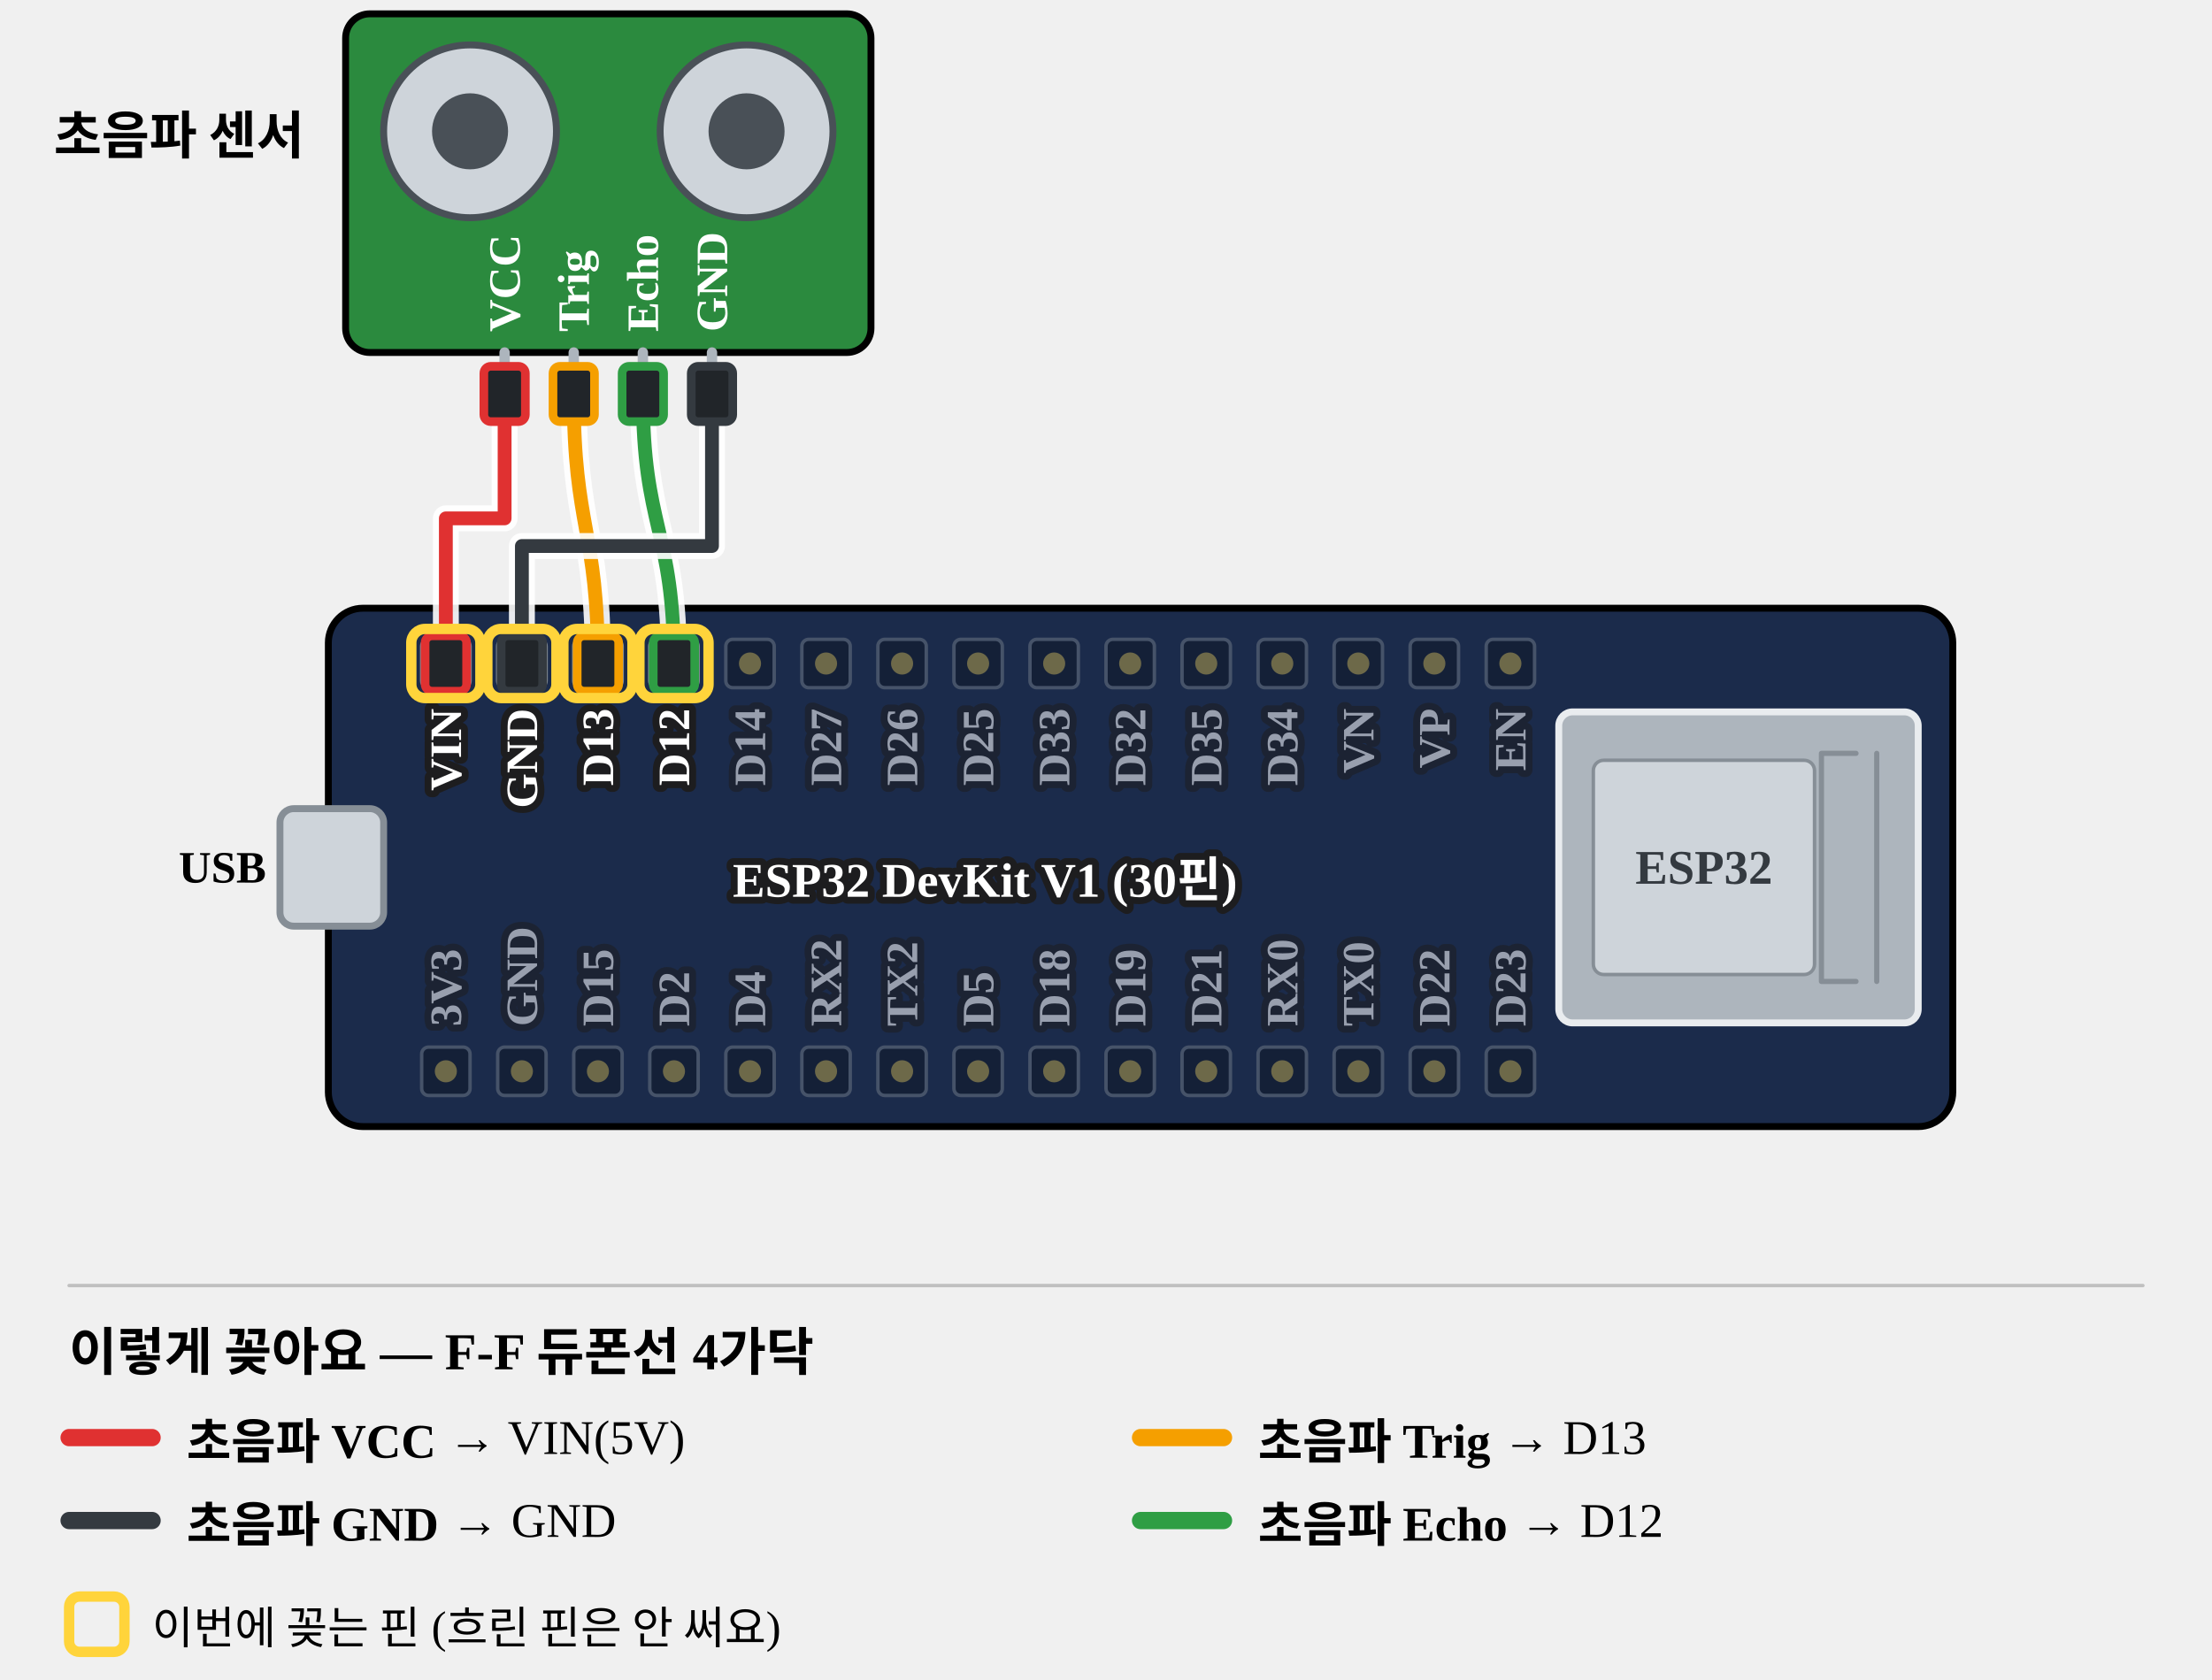
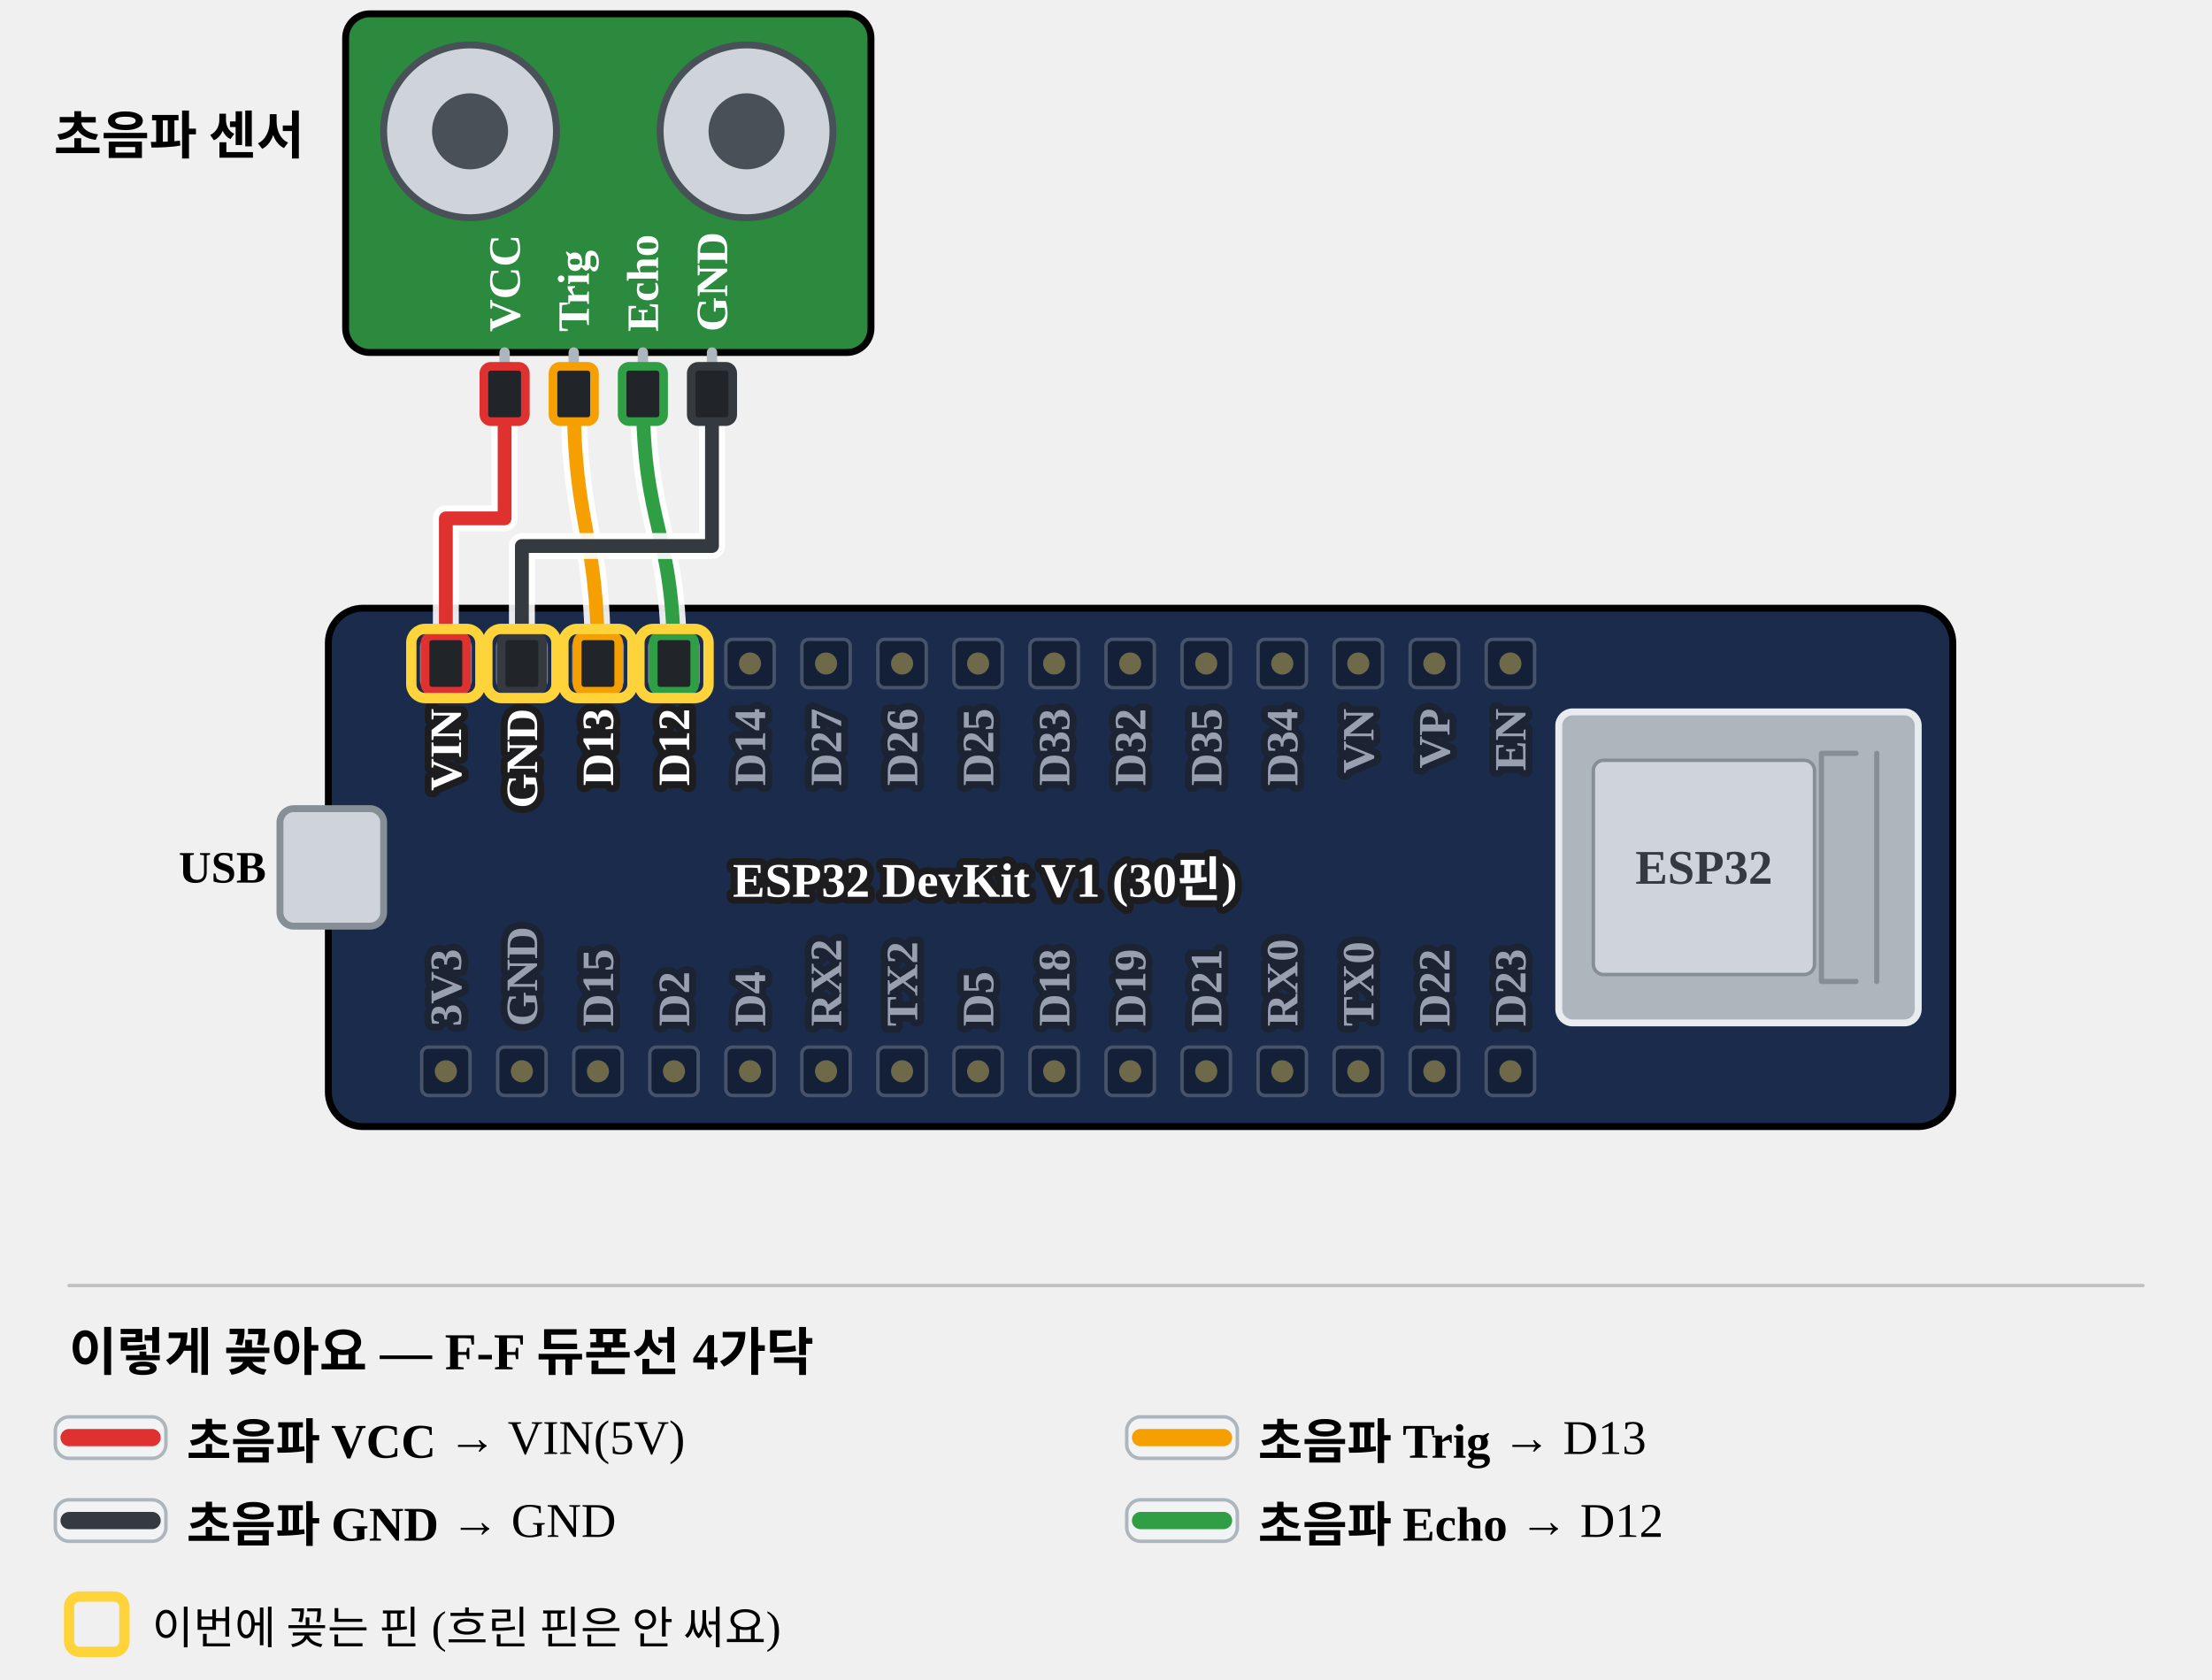
<svg xmlns="http://www.w3.org/2000/svg" viewBox="0 0 640 486" role="img" aria-labelledby="wuk-title" font-family="inherit" fill="none" stroke="currentColor" stroke-width="2" stroke-linecap="round" stroke-linejoin="round">
  <rect x="95" y="176" width="470" height="150" rx="10" fill="#1b2b4b" stroke="currentColor" />
  <rect x="81" y="234" width="30" height="34" rx="4" fill="#ced4da" stroke="#868e96" />
  <rect x="451" y="206" width="104" height="90" rx="4" fill="#adb5bd" stroke="#e9ecef" />
  <path d="M537 218 h-10 v66 h10 M543 218 v66" stroke="#868e96" stroke-width="1.5" />
  <rect x="461" y="220" width="64" height="62" rx="3" fill="#ced4da" stroke="#868e96" stroke-width="1" />
  <text x="493" y="251" text-anchor="middle" dominant-baseline="central" font-size="14" font-weight="700" fill="#343a40" stroke="none">ESP32</text>
  <g opacity="1">
    <rect x="122" y="185" width="14" height="14" rx="2" fill="#0b0f19" stroke="#868e96" stroke-width="1" />
    <circle cx="129" cy="192" r="3.2" fill="#e8c547" stroke="none" />
  </g>
  <g opacity="1">
    <rect x="144" y="185" width="14" height="14" rx="2" fill="#0b0f19" stroke="#868e96" stroke-width="1" />
    <circle cx="151" cy="192" r="3.2" fill="#e8c547" stroke="none" />
  </g>
  <g opacity="1">
    <rect x="166" y="185" width="14" height="14" rx="2" fill="#0b0f19" stroke="#868e96" stroke-width="1" />
    <circle cx="173" cy="192" r="3.2" fill="#e8c547" stroke="none" />
  </g>
  <g opacity="1">
    <rect x="188" y="185" width="14" height="14" rx="2" fill="#0b0f19" stroke="#868e96" stroke-width="1" />
    <circle cx="195" cy="192" r="3.2" fill="#e8c547" stroke="none" />
  </g>
  <g opacity="0.4">
    <rect x="210" y="185" width="14" height="14" rx="2" fill="#0b0f19" stroke="#868e96" stroke-width="1" />
    <circle cx="217" cy="192" r="3.2" fill="#e8c547" stroke="none" />
  </g>
  <g opacity="0.4">
    <rect x="232" y="185" width="14" height="14" rx="2" fill="#0b0f19" stroke="#868e96" stroke-width="1" />
    <circle cx="239" cy="192" r="3.2" fill="#e8c547" stroke="none" />
  </g>
  <g opacity="0.4">
    <rect x="254" y="185" width="14" height="14" rx="2" fill="#0b0f19" stroke="#868e96" stroke-width="1" />
    <circle cx="261" cy="192" r="3.2" fill="#e8c547" stroke="none" />
  </g>
  <g opacity="0.4">
    <rect x="276" y="185" width="14" height="14" rx="2" fill="#0b0f19" stroke="#868e96" stroke-width="1" />
    <circle cx="283" cy="192" r="3.2" fill="#e8c547" stroke="none" />
  </g>
  <g opacity="0.4">
    <rect x="298" y="185" width="14" height="14" rx="2" fill="#0b0f19" stroke="#868e96" stroke-width="1" />
    <circle cx="305" cy="192" r="3.2" fill="#e8c547" stroke="none" />
  </g>
  <g opacity="0.4">
    <rect x="320" y="185" width="14" height="14" rx="2" fill="#0b0f19" stroke="#868e96" stroke-width="1" />
    <circle cx="327" cy="192" r="3.2" fill="#e8c547" stroke="none" />
  </g>
  <g opacity="0.4">
    <rect x="342" y="185" width="14" height="14" rx="2" fill="#0b0f19" stroke="#868e96" stroke-width="1" />
    <circle cx="349" cy="192" r="3.2" fill="#e8c547" stroke="none" />
  </g>
  <g opacity="0.4">
    <rect x="364" y="185" width="14" height="14" rx="2" fill="#0b0f19" stroke="#868e96" stroke-width="1" />
    <circle cx="371" cy="192" r="3.2" fill="#e8c547" stroke="none" />
  </g>
  <g opacity="0.4">
    <rect x="386" y="185" width="14" height="14" rx="2" fill="#0b0f19" stroke="#868e96" stroke-width="1" />
    <circle cx="393" cy="192" r="3.2" fill="#e8c547" stroke="none" />
  </g>
  <g opacity="0.4">
    <rect x="408" y="185" width="14" height="14" rx="2" fill="#0b0f19" stroke="#868e96" stroke-width="1" />
    <circle cx="415" cy="192" r="3.2" fill="#e8c547" stroke="none" />
  </g>
  <g opacity="0.4">
    <rect x="430" y="185" width="14" height="14" rx="2" fill="#0b0f19" stroke="#868e96" stroke-width="1" />
    <circle cx="437" cy="192" r="3.2" fill="#e8c547" stroke="none" />
  </g>
  <g opacity="0.4">
    <rect x="122" y="303" width="14" height="14" rx="2" fill="#0b0f19" stroke="#868e96" stroke-width="1" />
    <circle cx="129" cy="310" r="3.2" fill="#e8c547" stroke="none" />
  </g>
  <g opacity="0.4">
    <rect x="144" y="303" width="14" height="14" rx="2" fill="#0b0f19" stroke="#868e96" stroke-width="1" />
    <circle cx="151" cy="310" r="3.2" fill="#e8c547" stroke="none" />
  </g>
  <g opacity="0.4">
    <rect x="166" y="303" width="14" height="14" rx="2" fill="#0b0f19" stroke="#868e96" stroke-width="1" />
    <circle cx="173" cy="310" r="3.2" fill="#e8c547" stroke="none" />
  </g>
  <g opacity="0.4">
    <rect x="188" y="303" width="14" height="14" rx="2" fill="#0b0f19" stroke="#868e96" stroke-width="1" />
    <circle cx="195" cy="310" r="3.2" fill="#e8c547" stroke="none" />
  </g>
  <g opacity="0.4">
    <rect x="210" y="303" width="14" height="14" rx="2" fill="#0b0f19" stroke="#868e96" stroke-width="1" />
    <circle cx="217" cy="310" r="3.2" fill="#e8c547" stroke="none" />
  </g>
  <g opacity="0.4">
    <rect x="232" y="303" width="14" height="14" rx="2" fill="#0b0f19" stroke="#868e96" stroke-width="1" />
    <circle cx="239" cy="310" r="3.2" fill="#e8c547" stroke="none" />
  </g>
  <g opacity="0.4">
    <rect x="254" y="303" width="14" height="14" rx="2" fill="#0b0f19" stroke="#868e96" stroke-width="1" />
    <circle cx="261" cy="310" r="3.2" fill="#e8c547" stroke="none" />
  </g>
  <g opacity="0.4">
    <rect x="276" y="303" width="14" height="14" rx="2" fill="#0b0f19" stroke="#868e96" stroke-width="1" />
    <circle cx="283" cy="310" r="3.2" fill="#e8c547" stroke="none" />
  </g>
  <g opacity="0.4">
    <rect x="298" y="303" width="14" height="14" rx="2" fill="#0b0f19" stroke="#868e96" stroke-width="1" />
    <circle cx="305" cy="310" r="3.2" fill="#e8c547" stroke="none" />
  </g>
  <g opacity="0.4">
    <rect x="320" y="303" width="14" height="14" rx="2" fill="#0b0f19" stroke="#868e96" stroke-width="1" />
    <circle cx="327" cy="310" r="3.2" fill="#e8c547" stroke="none" />
  </g>
  <g opacity="0.4">
    <rect x="342" y="303" width="14" height="14" rx="2" fill="#0b0f19" stroke="#868e96" stroke-width="1" />
    <circle cx="349" cy="310" r="3.2" fill="#e8c547" stroke="none" />
  </g>
  <g opacity="0.4">
    <rect x="364" y="303" width="14" height="14" rx="2" fill="#0b0f19" stroke="#868e96" stroke-width="1" />
    <circle cx="371" cy="310" r="3.2" fill="#e8c547" stroke="none" />
  </g>
  <g opacity="0.4">
    <rect x="386" y="303" width="14" height="14" rx="2" fill="#0b0f19" stroke="#868e96" stroke-width="1" />
    <circle cx="393" cy="310" r="3.2" fill="#e8c547" stroke="none" />
  </g>
  <g opacity="0.4">
    <rect x="408" y="303" width="14" height="14" rx="2" fill="#0b0f19" stroke="#868e96" stroke-width="1" />
    <circle cx="415" cy="310" r="3.2" fill="#e8c547" stroke="none" />
  </g>
  <g opacity="0.4">
    <rect x="430" y="303" width="14" height="14" rx="2" fill="#0b0f19" stroke="#868e96" stroke-width="1" />
    <circle cx="437" cy="310" r="3.2" fill="#e8c547" stroke="none" />
  </g>
  <rect x="100" y="4" width="152" height="98" rx="7" fill="#2b8a3e" stroke="currentColor" />
  <circle cx="136" cy="38" r="25" fill="#ced4da" stroke="#495057" />
  <circle cx="136" cy="38" r="11" fill="#495057" stroke="none" />
  <circle cx="216" cy="38" r="25" fill="#ced4da" stroke="#495057" />
  <circle cx="216" cy="38" r="11" fill="#495057" stroke="none" />
  <path d="M146 102 V114" stroke="#adb5bd" stroke-width="3" />
  <text x="146" y="96" transform="rotate(-90 146 96)" dominant-baseline="central" font-size="13" font-weight="700" fill="#ffffff" stroke="none">VCC</text>
  <path d="M166 102 V114" stroke="#adb5bd" stroke-width="3" />
  <text x="166" y="96" transform="rotate(-90 166 96)" dominant-baseline="central" font-size="13" font-weight="700" fill="#ffffff" stroke="none">Trig</text>
  <path d="M186 102 V114" stroke="#adb5bd" stroke-width="3" />
  <text x="186" y="96" transform="rotate(-90 186 96)" dominant-baseline="central" font-size="13" font-weight="700" fill="#ffffff" stroke="none">Echo</text>
  <path d="M206 102 V114" stroke="#adb5bd" stroke-width="3" />
  <text x="206" y="96" transform="rotate(-90 206 96)" dominant-baseline="central" font-size="13" font-weight="700" fill="#ffffff" stroke="none">GND</text>
  <text x="88" y="38" text-anchor="end" dominant-baseline="central" font-size="15" font-weight="700" fill="currentColor" stroke="none">초음파 센서</text>
  <path d="M166 114 C166 153 173 153 173 192" stroke="#ffffff" stroke-width="7.5" stroke-opacity="0.9" />
  <path d="M166 114 C166 153 173 153 173 192" stroke="#f59f00" stroke-width="4" />
  <rect x="160" y="106" width="12" height="16" rx="2" fill="#212529" stroke="#f59f00" stroke-width="2.5" />
  <rect x="167" y="184" width="12" height="16" rx="2" fill="#212529" stroke="#f59f00" stroke-width="2.5" />
  <path d="M186 114 C186 153 195 153 195 192" stroke="#ffffff" stroke-width="7.5" stroke-opacity="0.9" />
  <path d="M186 114 C186 153 195 153 195 192" stroke="#2f9e44" stroke-width="4" />
  <rect x="180" y="106" width="12" height="16" rx="2" fill="#212529" stroke="#2f9e44" stroke-width="2.5" />
  <rect x="189" y="184" width="12" height="16" rx="2" fill="#212529" stroke="#2f9e44" stroke-width="2.5" />
  <path d="M146 114 L146 150 L129 150 L129 192" stroke="#ffffff" stroke-width="7.5" stroke-opacity="0.9" />
  <path d="M146 114 L146 150 L129 150 L129 192" stroke="#e03131" stroke-width="4" />
  <rect x="140" y="106" width="12" height="16" rx="2" fill="#212529" stroke="#e03131" stroke-width="2.5" />
  <rect x="123" y="184" width="12" height="16" rx="2" fill="#212529" stroke="#e03131" stroke-width="2.5" />
  <path d="M206 114 L206 158 L151 158 L151 192" stroke="#ffffff" stroke-width="7.5" stroke-opacity="0.9" />
  <path d="M206 114 L206 158 L151 158 L151 192" stroke="#343a40" stroke-width="4" />
  <rect x="200" y="106" width="12" height="16" rx="2" fill="#212529" stroke="#343a40" stroke-width="2.5" />
  <rect x="145" y="184" width="12" height="16" rx="2" fill="#212529" stroke="#343a40" stroke-width="2.5" />
  <text x="77" y="251" text-anchor="end" dominant-baseline="central" font-size="13" font-weight="700" fill="currentColor" stroke="none">USB</text>
  <text x="285" y="251" text-anchor="middle" dominant-baseline="central" font-size="14" font-weight="700" fill="#ffffff" stroke="#1d1d1f" stroke-width="4" paint-order="stroke" opacity="1">ESP32 DevKit V1 (30핀)</text>
  <text x="129" y="205" transform="rotate(-90 129 205)" text-anchor="end" dominant-baseline="central" font-size="13" font-weight="700" fill="#ffffff" stroke="#1d1d1f" stroke-width="4" paint-order="stroke" opacity="1">VIN</text>
  <text x="151" y="205" transform="rotate(-90 151 205)" text-anchor="end" dominant-baseline="central" font-size="13" font-weight="700" fill="#ffffff" stroke="#1d1d1f" stroke-width="4" paint-order="stroke" opacity="1">GND</text>
  <text x="173" y="205" transform="rotate(-90 173 205)" text-anchor="end" dominant-baseline="central" font-size="13" font-weight="700" fill="#ffffff" stroke="#1d1d1f" stroke-width="4" paint-order="stroke" opacity="1">D13</text>
  <text x="195" y="205" transform="rotate(-90 195 205)" text-anchor="end" dominant-baseline="central" font-size="13" font-weight="700" fill="#ffffff" stroke="#1d1d1f" stroke-width="4" paint-order="stroke" opacity="1">D12</text>
  <text x="217" y="205" transform="rotate(-90 217 205)" text-anchor="end" dominant-baseline="central" font-size="13" font-weight="700" fill="#ffffff" stroke="#1d1d1f" stroke-width="4" paint-order="stroke" opacity="0.55">D14</text>
  <text x="239" y="205" transform="rotate(-90 239 205)" text-anchor="end" dominant-baseline="central" font-size="13" font-weight="700" fill="#ffffff" stroke="#1d1d1f" stroke-width="4" paint-order="stroke" opacity="0.55">D27</text>
  <text x="261" y="205" transform="rotate(-90 261 205)" text-anchor="end" dominant-baseline="central" font-size="13" font-weight="700" fill="#ffffff" stroke="#1d1d1f" stroke-width="4" paint-order="stroke" opacity="0.55">D26</text>
  <text x="283" y="205" transform="rotate(-90 283 205)" text-anchor="end" dominant-baseline="central" font-size="13" font-weight="700" fill="#ffffff" stroke="#1d1d1f" stroke-width="4" paint-order="stroke" opacity="0.55">D25</text>
  <text x="305" y="205" transform="rotate(-90 305 205)" text-anchor="end" dominant-baseline="central" font-size="13" font-weight="700" fill="#ffffff" stroke="#1d1d1f" stroke-width="4" paint-order="stroke" opacity="0.55">D33</text>
  <text x="327" y="205" transform="rotate(-90 327 205)" text-anchor="end" dominant-baseline="central" font-size="13" font-weight="700" fill="#ffffff" stroke="#1d1d1f" stroke-width="4" paint-order="stroke" opacity="0.55">D32</text>
  <text x="349" y="205" transform="rotate(-90 349 205)" text-anchor="end" dominant-baseline="central" font-size="13" font-weight="700" fill="#ffffff" stroke="#1d1d1f" stroke-width="4" paint-order="stroke" opacity="0.55">D35</text>
  <text x="371" y="205" transform="rotate(-90 371 205)" text-anchor="end" dominant-baseline="central" font-size="13" font-weight="700" fill="#ffffff" stroke="#1d1d1f" stroke-width="4" paint-order="stroke" opacity="0.55">D34</text>
  <text x="393" y="205" transform="rotate(-90 393 205)" text-anchor="end" dominant-baseline="central" font-size="13" font-weight="700" fill="#ffffff" stroke="#1d1d1f" stroke-width="4" paint-order="stroke" opacity="0.55">VN</text>
  <text x="415" y="205" transform="rotate(-90 415 205)" text-anchor="end" dominant-baseline="central" font-size="13" font-weight="700" fill="#ffffff" stroke="#1d1d1f" stroke-width="4" paint-order="stroke" opacity="0.55">VP</text>
  <text x="437" y="205" transform="rotate(-90 437 205)" text-anchor="end" dominant-baseline="central" font-size="13" font-weight="700" fill="#ffffff" stroke="#1d1d1f" stroke-width="4" paint-order="stroke" opacity="0.55">EN</text>
  <text x="129" y="297" transform="rotate(-90 129 297)" dominant-baseline="central" font-size="13" font-weight="700" fill="#ffffff" stroke="#1d1d1f" stroke-width="4" paint-order="stroke" opacity="0.55">3V3</text>
  <text x="151" y="297" transform="rotate(-90 151 297)" dominant-baseline="central" font-size="13" font-weight="700" fill="#ffffff" stroke="#1d1d1f" stroke-width="4" paint-order="stroke" opacity="0.55">GND</text>
  <text x="173" y="297" transform="rotate(-90 173 297)" dominant-baseline="central" font-size="13" font-weight="700" fill="#ffffff" stroke="#1d1d1f" stroke-width="4" paint-order="stroke" opacity="0.55">D15</text>
  <text x="195" y="297" transform="rotate(-90 195 297)" dominant-baseline="central" font-size="13" font-weight="700" fill="#ffffff" stroke="#1d1d1f" stroke-width="4" paint-order="stroke" opacity="0.55">D2</text>
  <text x="217" y="297" transform="rotate(-90 217 297)" dominant-baseline="central" font-size="13" font-weight="700" fill="#ffffff" stroke="#1d1d1f" stroke-width="4" paint-order="stroke" opacity="0.55">D4</text>
  <text x="239" y="297" transform="rotate(-90 239 297)" dominant-baseline="central" font-size="13" font-weight="700" fill="#ffffff" stroke="#1d1d1f" stroke-width="4" paint-order="stroke" opacity="0.55">RX2</text>
  <text x="261" y="297" transform="rotate(-90 261 297)" dominant-baseline="central" font-size="13" font-weight="700" fill="#ffffff" stroke="#1d1d1f" stroke-width="4" paint-order="stroke" opacity="0.55">TX2</text>
  <text x="283" y="297" transform="rotate(-90 283 297)" dominant-baseline="central" font-size="13" font-weight="700" fill="#ffffff" stroke="#1d1d1f" stroke-width="4" paint-order="stroke" opacity="0.55">D5</text>
  <text x="305" y="297" transform="rotate(-90 305 297)" dominant-baseline="central" font-size="13" font-weight="700" fill="#ffffff" stroke="#1d1d1f" stroke-width="4" paint-order="stroke" opacity="0.55">D18</text>
  <text x="327" y="297" transform="rotate(-90 327 297)" dominant-baseline="central" font-size="13" font-weight="700" fill="#ffffff" stroke="#1d1d1f" stroke-width="4" paint-order="stroke" opacity="0.55">D19</text>
  <text x="349" y="297" transform="rotate(-90 349 297)" dominant-baseline="central" font-size="13" font-weight="700" fill="#ffffff" stroke="#1d1d1f" stroke-width="4" paint-order="stroke" opacity="0.55">D21</text>
  <text x="371" y="297" transform="rotate(-90 371 297)" dominant-baseline="central" font-size="13" font-weight="700" fill="#ffffff" stroke="#1d1d1f" stroke-width="4" paint-order="stroke" opacity="0.55">RX0</text>
  <text x="393" y="297" transform="rotate(-90 393 297)" dominant-baseline="central" font-size="13" font-weight="700" fill="#ffffff" stroke="#1d1d1f" stroke-width="4" paint-order="stroke" opacity="0.55">TX0</text>
  <text x="415" y="297" transform="rotate(-90 415 297)" dominant-baseline="central" font-size="13" font-weight="700" fill="#ffffff" stroke="#1d1d1f" stroke-width="4" paint-order="stroke" opacity="0.55">D22</text>
  <text x="437" y="297" transform="rotate(-90 437 297)" dominant-baseline="central" font-size="13" font-weight="700" fill="#ffffff" stroke="#1d1d1f" stroke-width="4" paint-order="stroke" opacity="0.55">D23</text>
  <rect x="163" y="182" width="20" height="20" rx="4" fill="none" stroke="#ffd43b" stroke-width="3" />
  <rect x="185" y="182" width="20" height="20" rx="4" fill="none" stroke="#ffd43b" stroke-width="3" />
  <rect x="119" y="182" width="20" height="20" rx="4" fill="none" stroke="#ffd43b" stroke-width="3" />
  <rect x="141" y="182" width="20" height="20" rx="4" fill="none" stroke="#ffd43b" stroke-width="3" />
  <path d="M20 372 H620" stroke="currentColor" stroke-opacity="0.2" stroke-width="1" />
  <text x="20" y="390" dominant-baseline="central" font-size="15" font-weight="700" fill="currentColor" stroke="none">이렇게 꽂아요 — F-F 듀폰선 4가닥</text>
+   <rect x="16" y="410" width="32" height="12" rx="4" fill="#f1f3f5" stroke="#adb5bd" stroke-width="1" />
  <path d="M20 416 h24" stroke="#e03131" stroke-width="5" />
  <text x="54" y="416" dominant-baseline="central" font-size="14" fill="currentColor" stroke="none">
    <tspan font-weight="700">초음파 VCC</tspan> → VIN(5V)</text>
+   <rect x="16" y="434" width="32" height="12" rx="4" fill="#f1f3f5" stroke="#adb5bd" stroke-width="1" />
  <path d="M20 440 h24" stroke="#343a40" stroke-width="5" />
  <text x="54" y="440" dominant-baseline="central" font-size="14" fill="currentColor" stroke="none">
    <tspan font-weight="700">초음파 GND</tspan> → GND</text>
+   <rect x="326" y="410" width="32" height="12" rx="4" fill="#f1f3f5" stroke="#adb5bd" stroke-width="1" />
  <path d="M330 416 h24" stroke="#f59f00" stroke-width="5" />
  <text x="364" y="416" dominant-baseline="central" font-size="14" fill="currentColor" stroke="none">
    <tspan font-weight="700">초음파 Trig</tspan> → D13</text>
+   <rect x="326" y="434" width="32" height="12" rx="4" fill="#f1f3f5" stroke="#adb5bd" stroke-width="1" />
  <path d="M330 440 h24" stroke="#2f9e44" stroke-width="5" />
  <text x="364" y="440" dominant-baseline="central" font-size="14" fill="currentColor" stroke="none">
    <tspan font-weight="700">초음파 Echo</tspan> → D12</text>
  <rect x="20" y="462" width="16" height="16" rx="3" fill="none" stroke="#ffd43b" stroke-width="3" />
  <text x="44" y="470" dominant-baseline="central" font-size="13" fill="currentColor" stroke="none">이번에 꽂는 핀 (흐린 핀은 안 써요)</text>
</svg>
